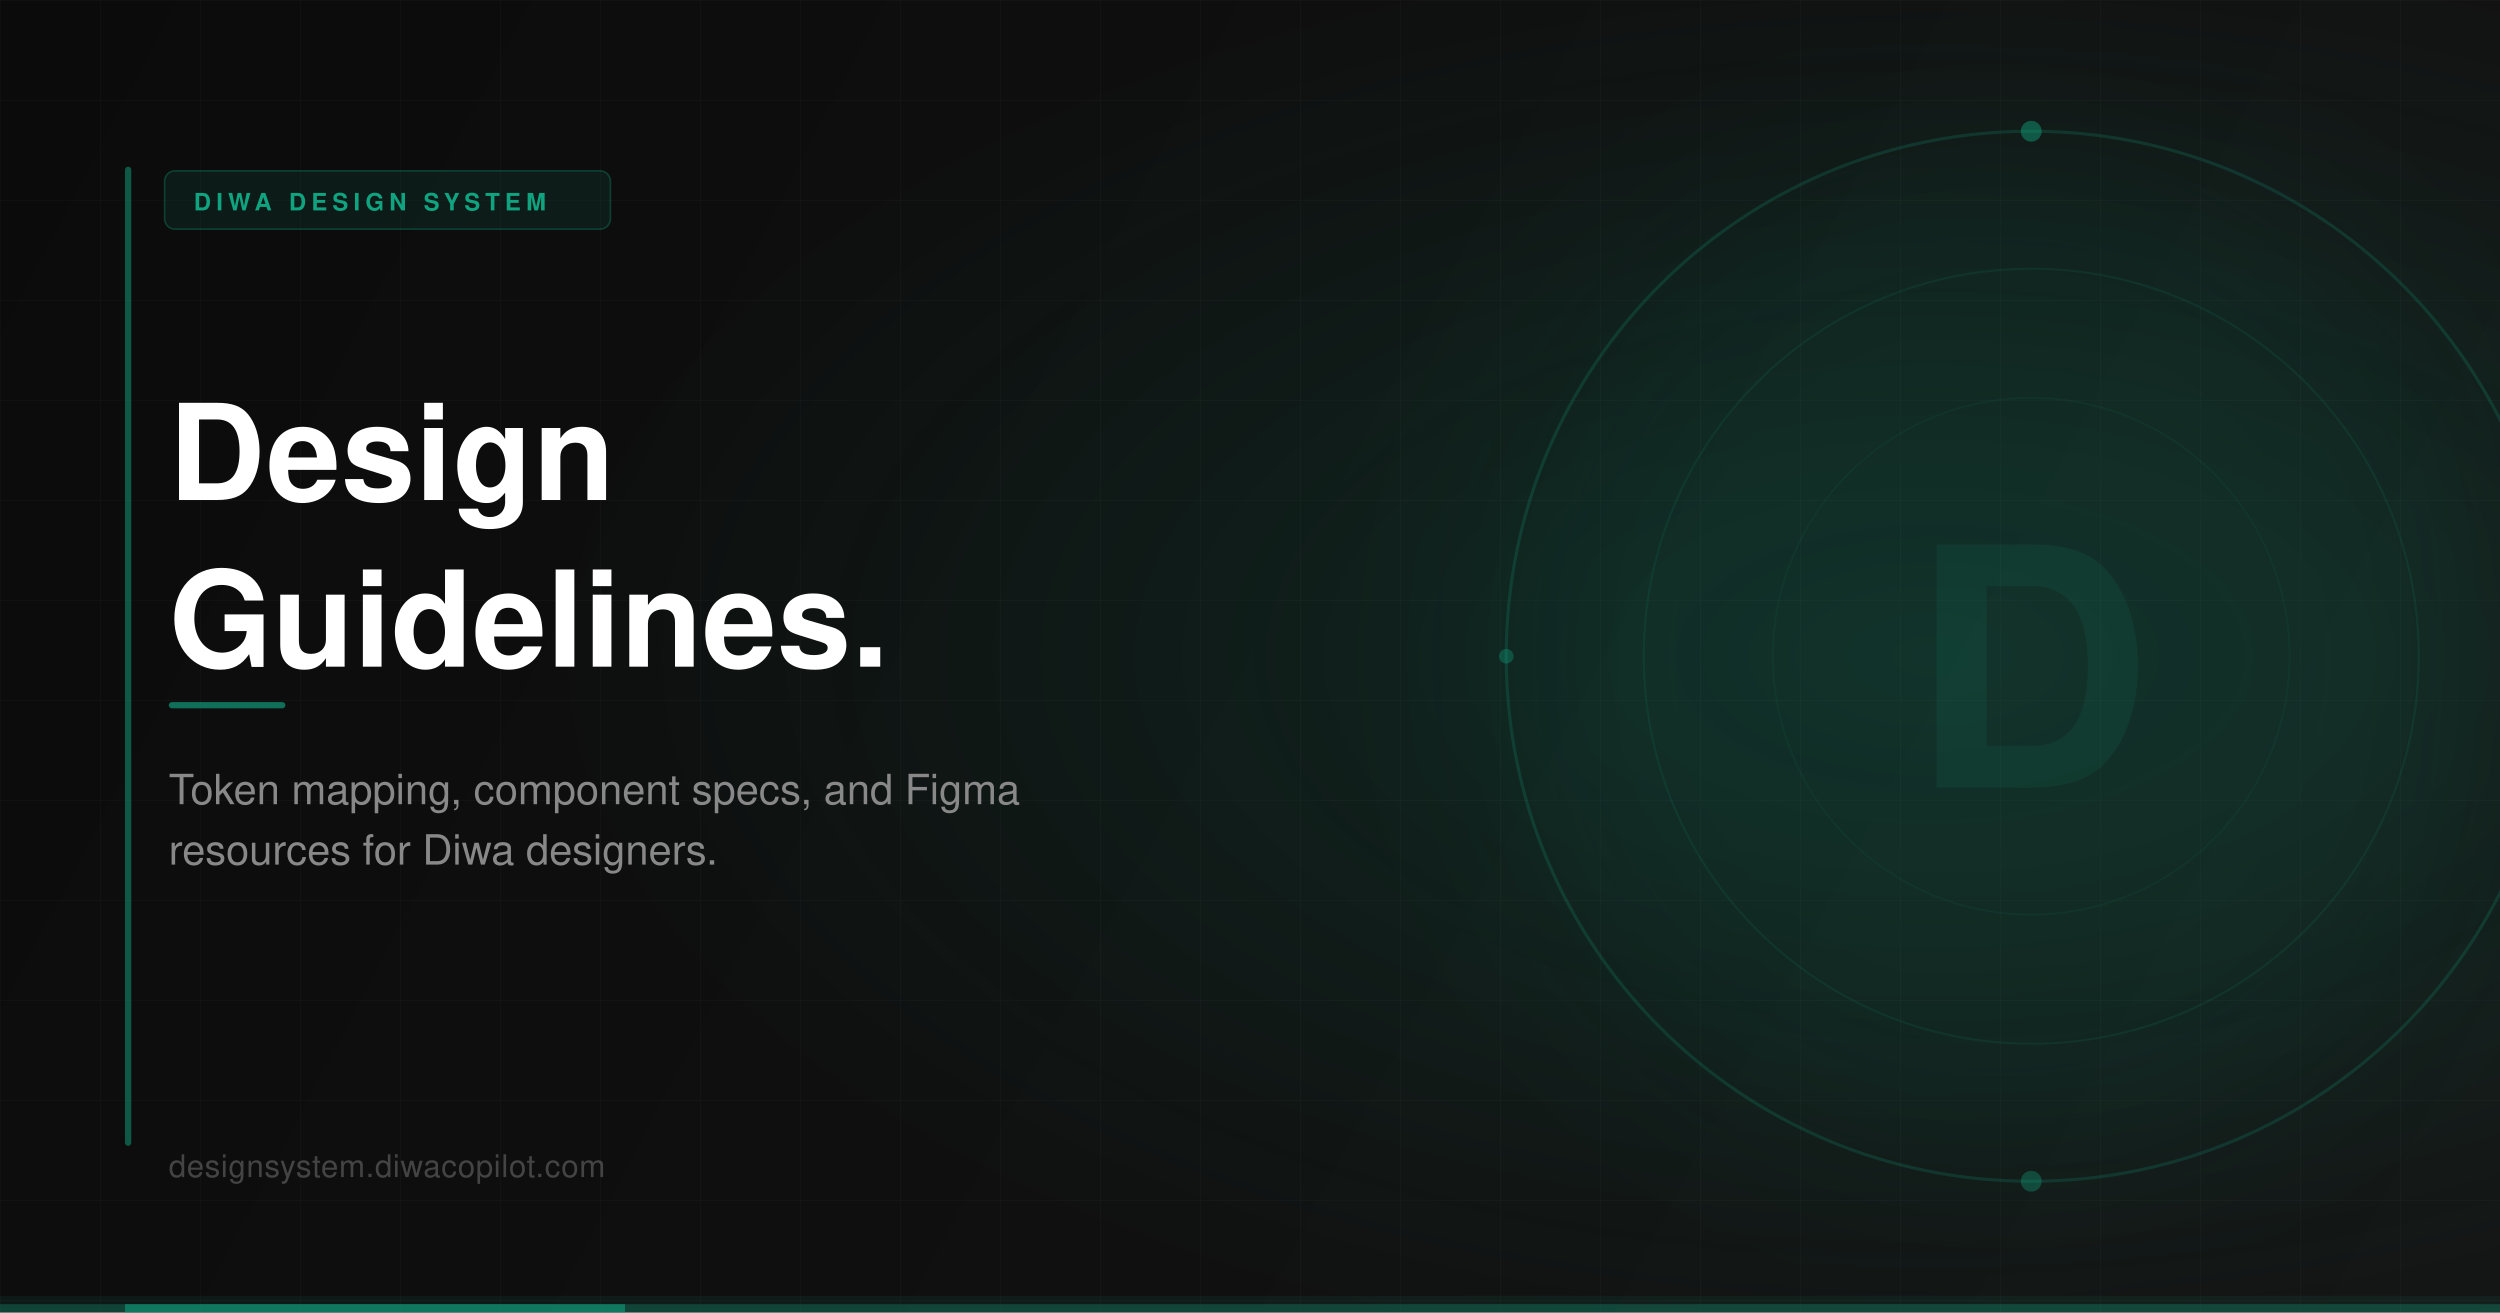
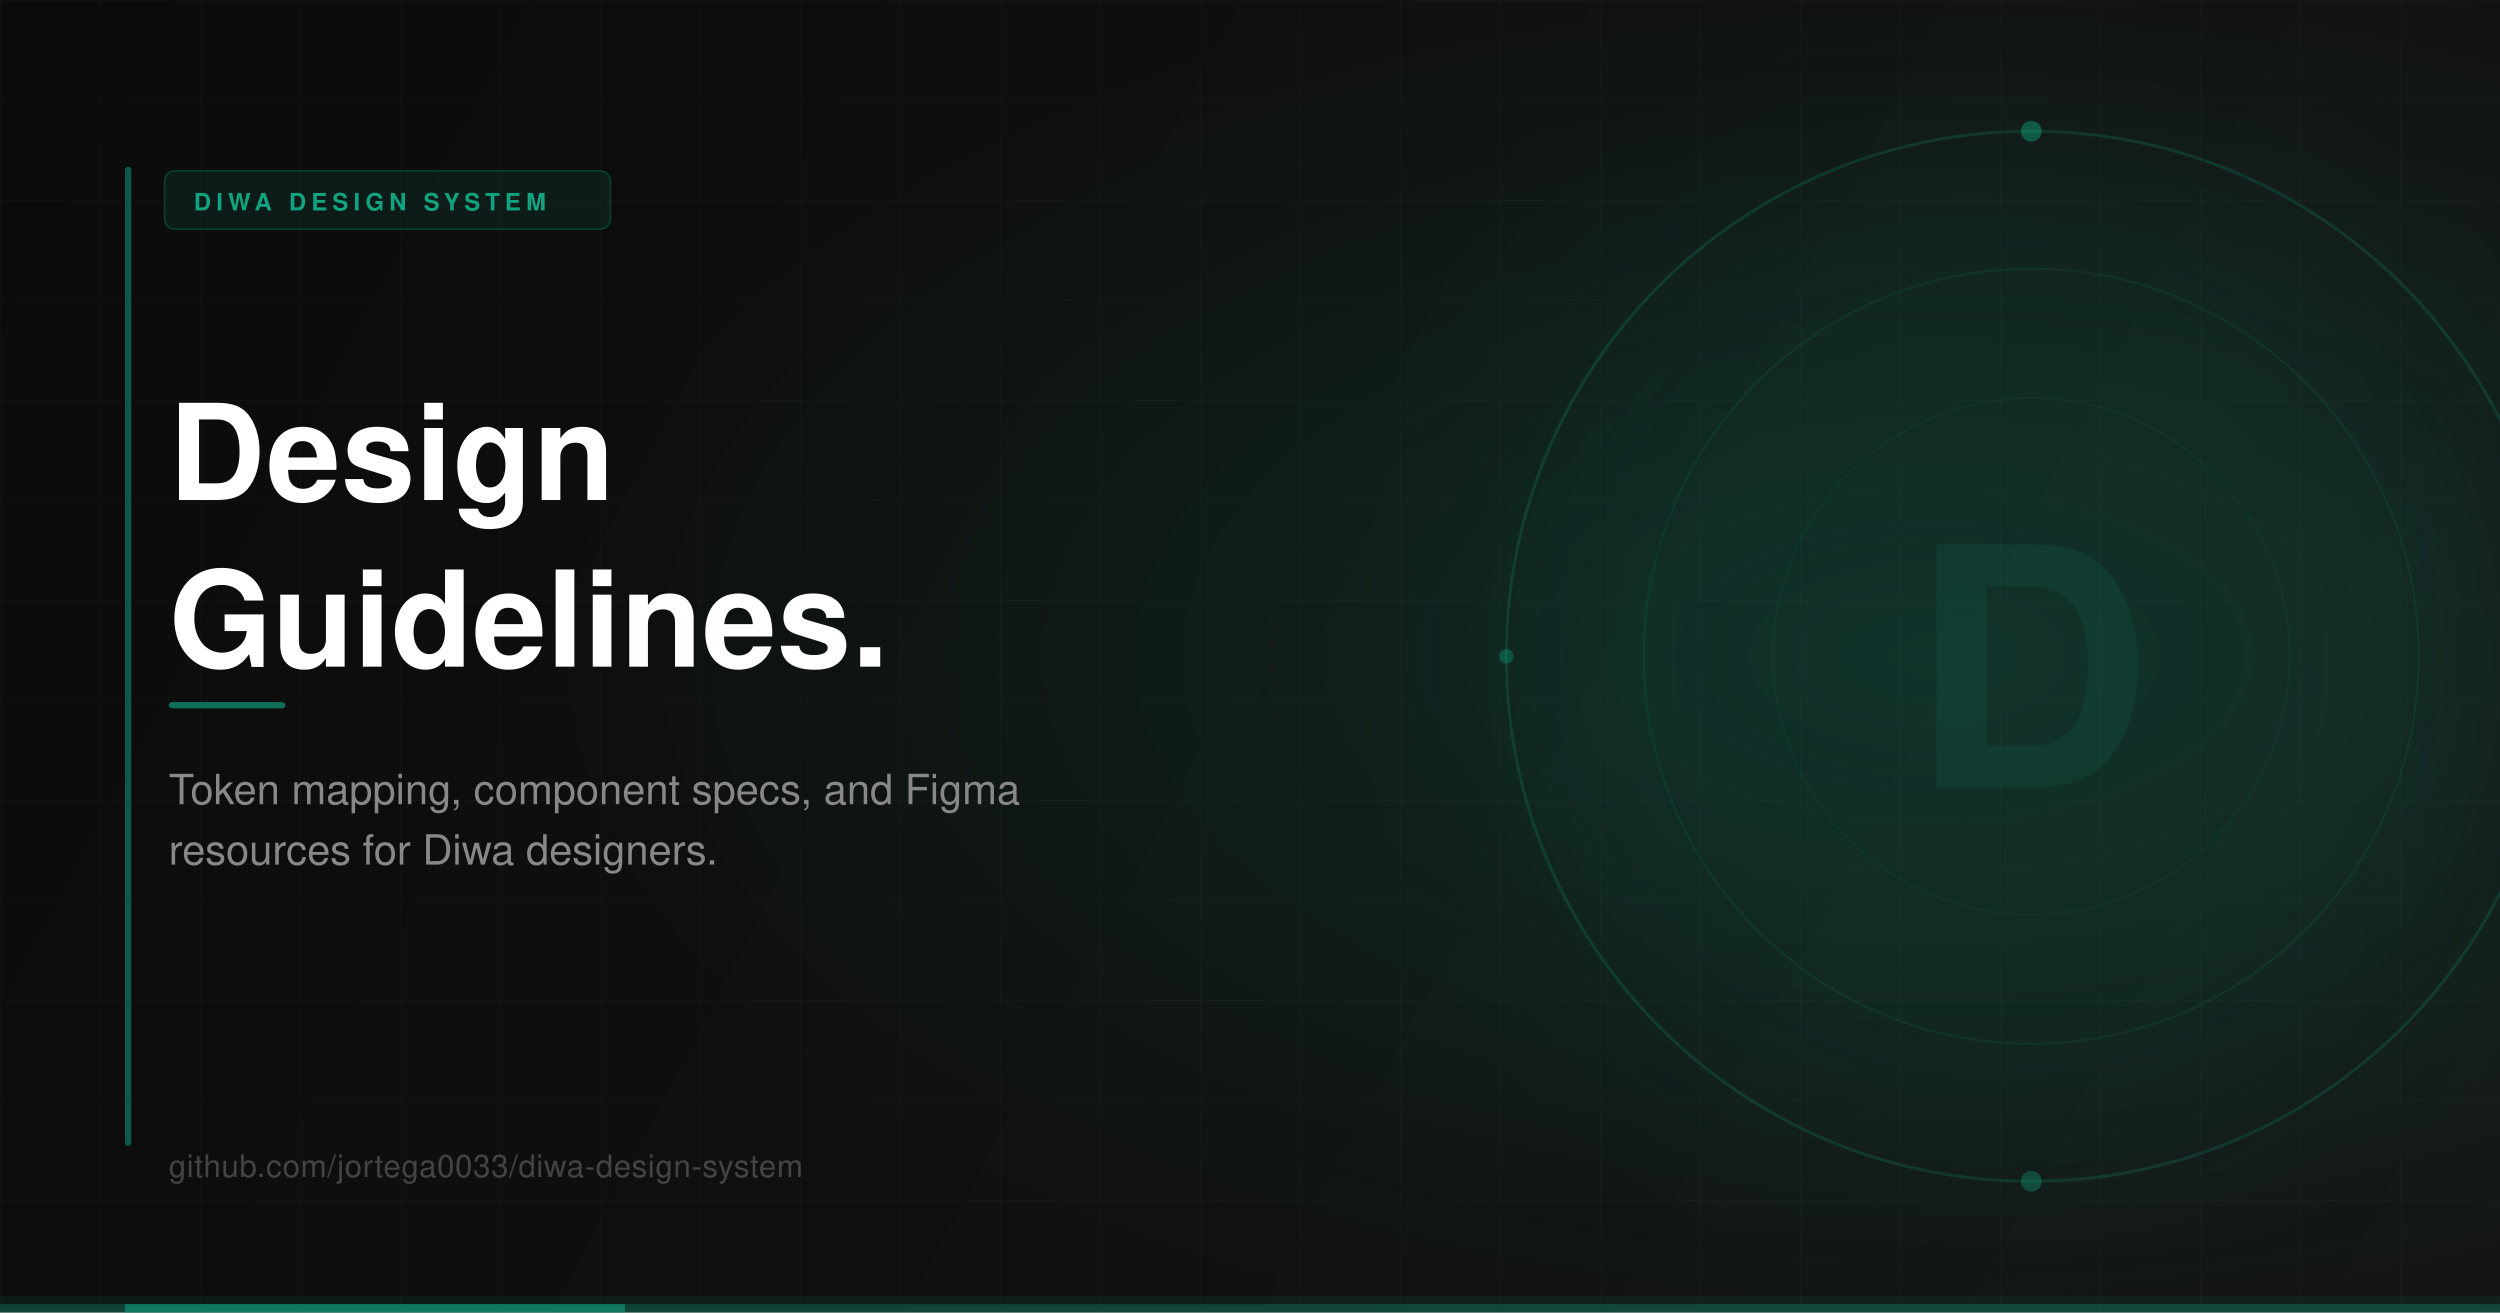
<svg xmlns="http://www.w3.org/2000/svg" width="1200" height="630" viewBox="0 0 1200 630">
  <defs>
    <linearGradient id="bg" x1="0" y1="0" x2="1200" y2="630" gradientUnits="userSpaceOnUse">
      <stop offset="0%" stop-color="#0b0b0b" />
      <stop offset="100%" stop-color="#141414" />
    </linearGradient>
    <pattern id="gp" width="48" height="48" patternUnits="userSpaceOnUse">
      <path d="M48,0L0,0 0,48" fill="none" stroke="white" stroke-width="0.5" stroke-opacity="0.04" />
    </pattern>
    <radialGradient id="gw" cx="0.77" cy="0.5" r="0.55" fx="0.77" fy="0.5">
      <stop offset="0%" stop-color="#10a37f" stop-opacity="0.18" />
      <stop offset="100%" stop-color="#10a37f" stop-opacity="0" />
    </radialGradient>
    <filter id="sf" x="-40%" y="-40%" width="180%" height="180%">
      <feGaussianBlur in="SourceGraphic" stdDeviation="45" />
    </filter>
  </defs>
  <rect width="1200" height="630" fill="url(#bg)" />
  <rect width="1200" height="630" fill="url(#gp)" />
  <rect width="1200" height="630" fill="url(#gw)" />
  <circle cx="960" cy="315" r="240" fill="#10a37f" opacity="0.07" filter="url(#sf)" />
  <circle cx="975" cy="315" r="252" fill="none" stroke="#10a37f" stroke-width="1.5" stroke-opacity="0.20" />
  <circle cx="975" cy="315" r="186" fill="none" stroke="#10a37f" stroke-width="1" stroke-opacity="0.11" />
  <circle cx="975" cy="315" r="124" fill="none" stroke="#10a37f" stroke-width="0.8" stroke-opacity="0.07" />
  <circle cx="975" cy="63" r="5" fill="#10a37f" opacity="0.45" />
  <circle cx="975" cy="567" r="5" fill="#10a37f" opacity="0.35" />
  <circle cx="723" cy="315" r="3.5" fill="#10a37f" opacity="0.35" />
  <text x="975" y="378" text-anchor="middle" font-family="-apple-system,BlinkMacSystemFont,'Segoe UI',Helvetica,Arial,sans-serif" font-size="160" font-weight="900" fill="#10a37f" opacity="0.10">D</text>
  <rect x="60" y="80" width="3" height="470" rx="1.5" fill="#10a37f" opacity="0.50" />
  <rect x="79" y="82" width="214" height="28" rx="5" fill="#10a37f" fill-opacity="0.10" stroke="#10a37f" stroke-width="0.8" stroke-opacity="0.30" />
  <text x="93" y="101" font-family="-apple-system,BlinkMacSystemFont,'Segoe UI',Helvetica,Arial,sans-serif" font-size="11.5" font-weight="700" letter-spacing="2.5" fill="#10a37f">DIWA DESIGN SYSTEM</text>
  <text x="81" y="240" font-family="-apple-system,BlinkMacSystemFont,'Segoe UI',Helvetica,Arial,sans-serif" font-size="64" font-weight="800" fill="white">Design</text>
  <text x="81" y="320" font-family="-apple-system,BlinkMacSystemFont,'Segoe UI',Helvetica,Arial,sans-serif" font-size="64" font-weight="800" fill="white">Guidelines.</text>
  <rect x="81" y="337" width="56" height="3" rx="1.5" fill="#10a37f" opacity="0.65" />
  <text x="81" y="386" font-family="-apple-system,BlinkMacSystemFont,'Segoe UI',Helvetica,Arial,sans-serif" font-size="20" fill="#888">Token mapping, component specs, and Figma</text>
  <text x="81" y="415" font-family="-apple-system,BlinkMacSystemFont,'Segoe UI',Helvetica,Arial,sans-serif" font-size="20" fill="#888">resources for Diwa designers.</text>
-   <text x="81" y="565" font-family="-apple-system,BlinkMacSystemFont,'Segoe UI',Helvetica,Arial,sans-serif" font-size="15" fill="#444" letter-spacing="0.3">designsystem.diwacopilot.com</text>
+   <text x="81" y="565" font-family="-apple-system,BlinkMacSystemFont,'Segoe UI',Helvetica,Arial,sans-serif" font-size="15" fill="#444" letter-spacing="0.3">github.com/jortega0033/diwa-design-system</text>
  <rect x="0" y="622" width="1200" height="8" fill="#10a37f" opacity="0.08" />
  <rect x="0" y="626" width="1200" height="4" fill="#10a37f" opacity="0.30" />
  <rect x="60" y="626" width="240" height="4" fill="#10a37f" opacity="0.55" />
</svg>
